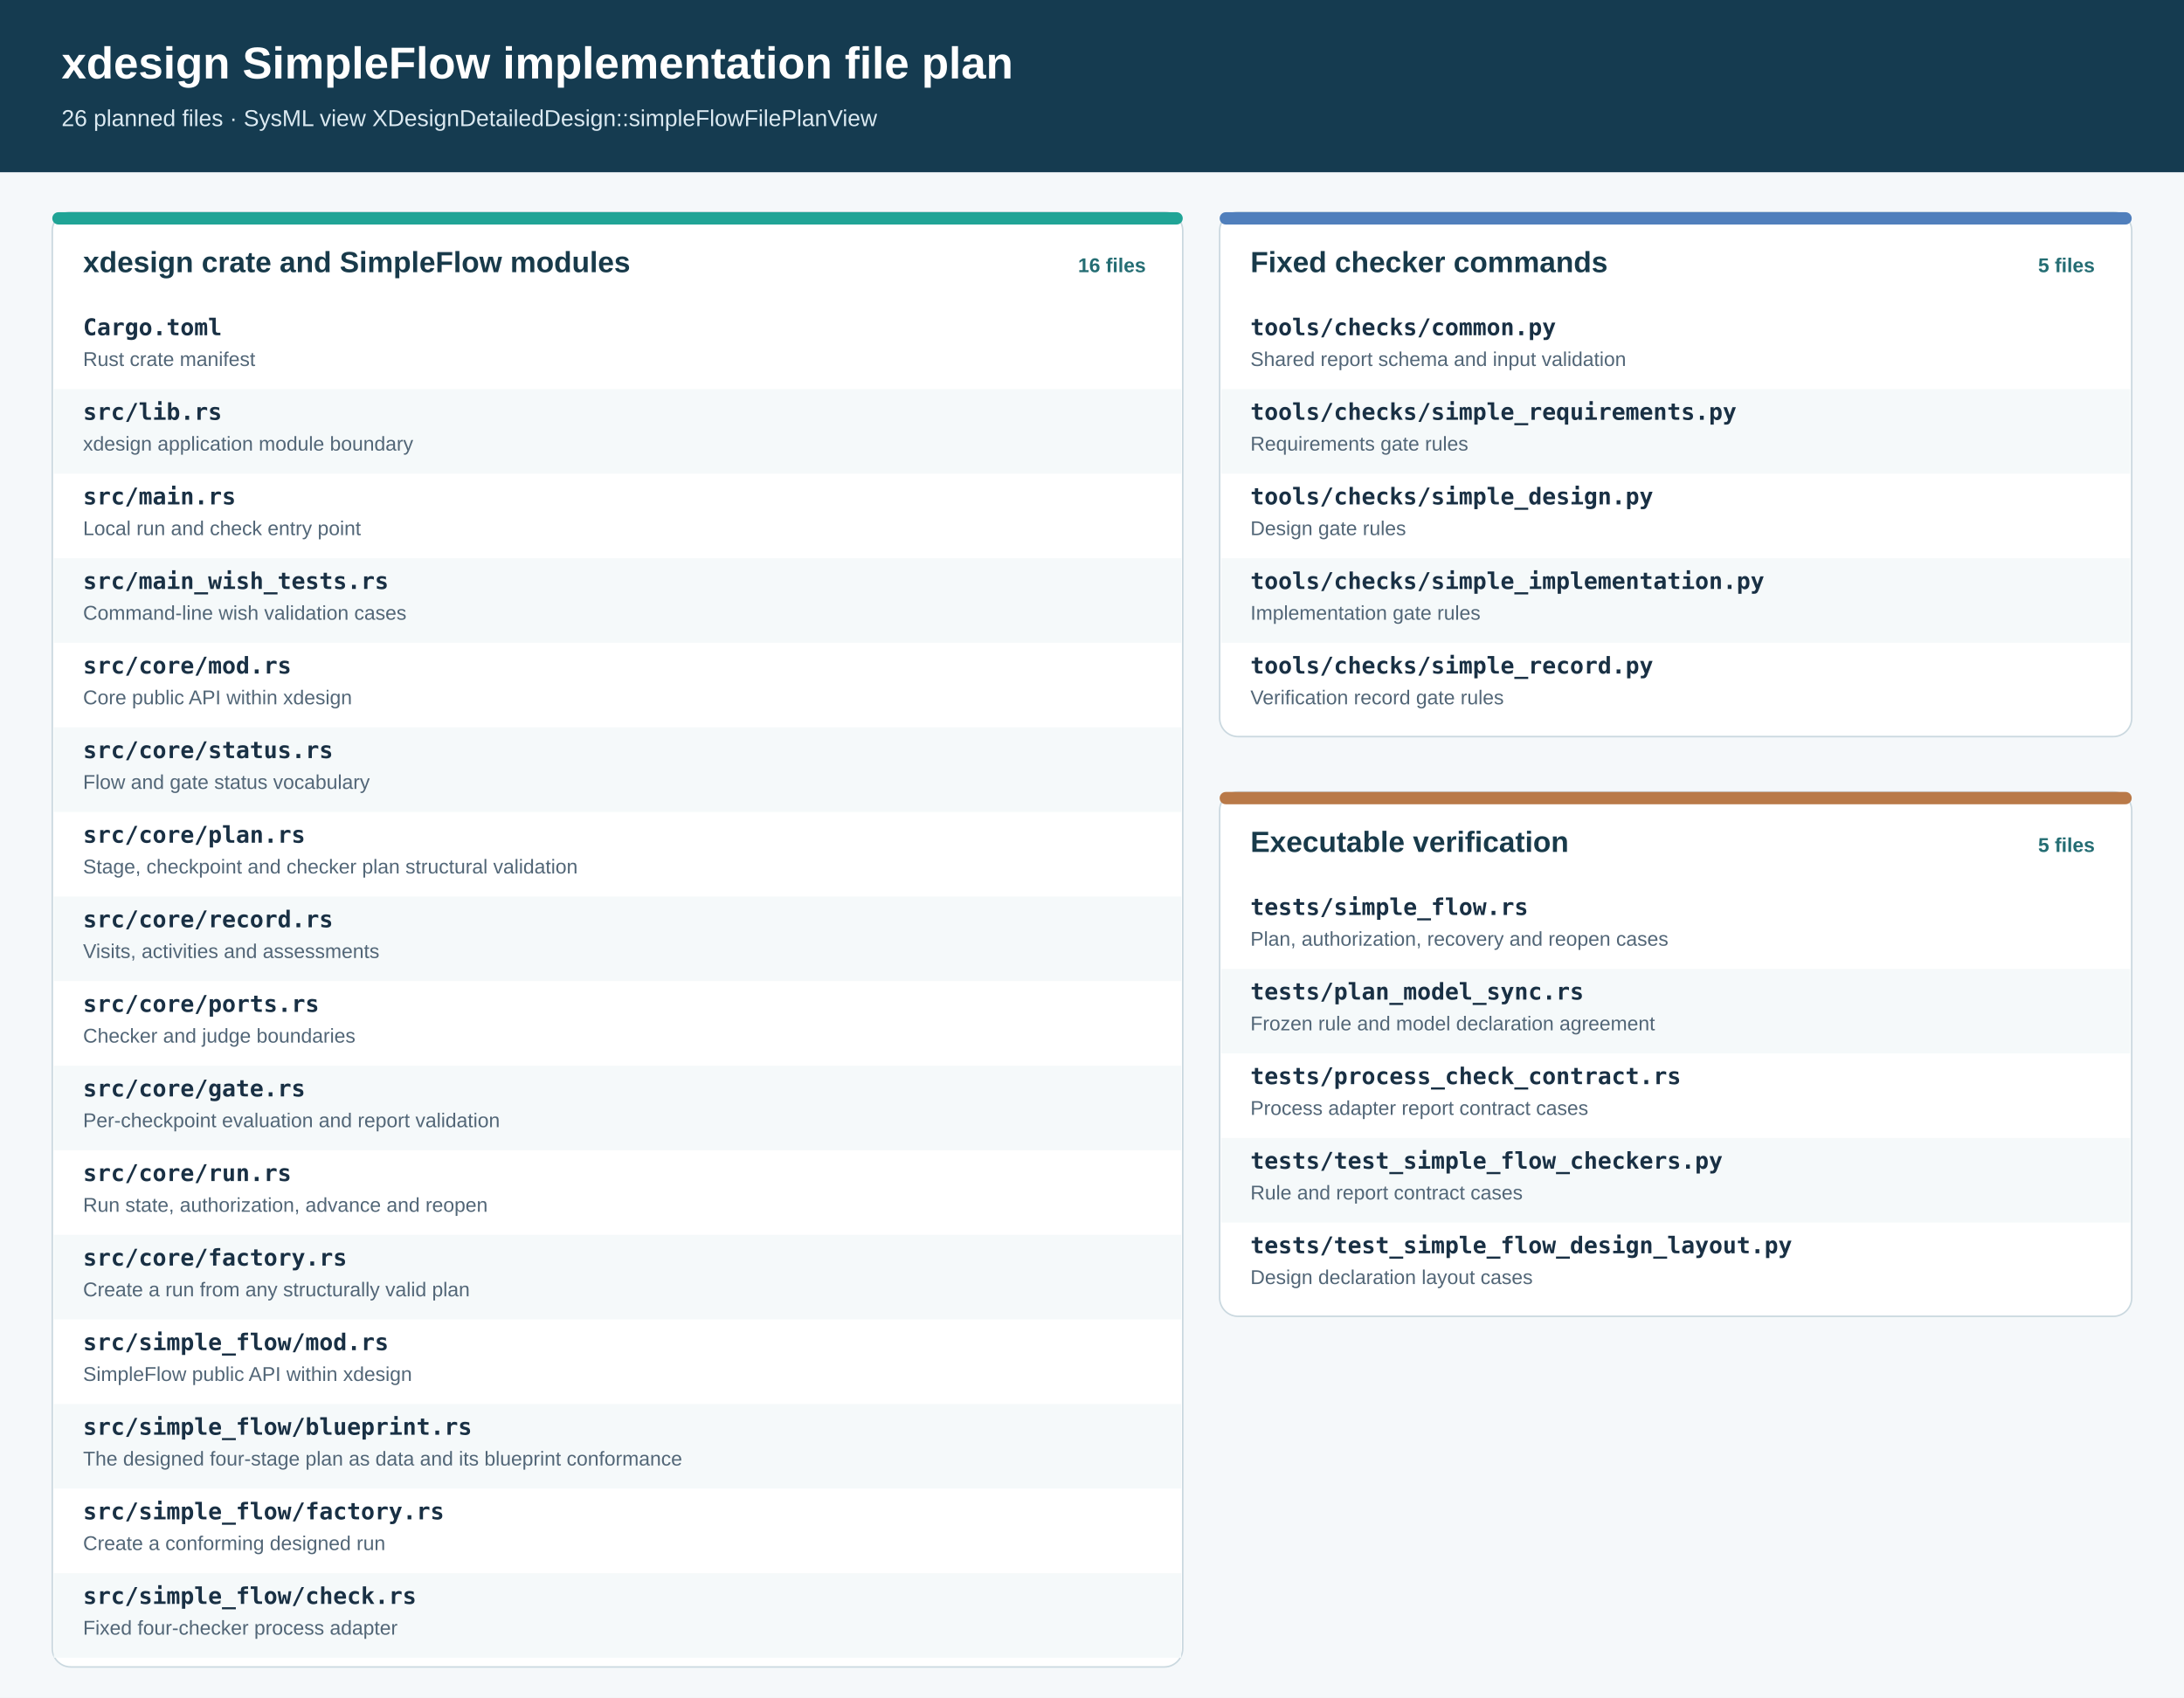
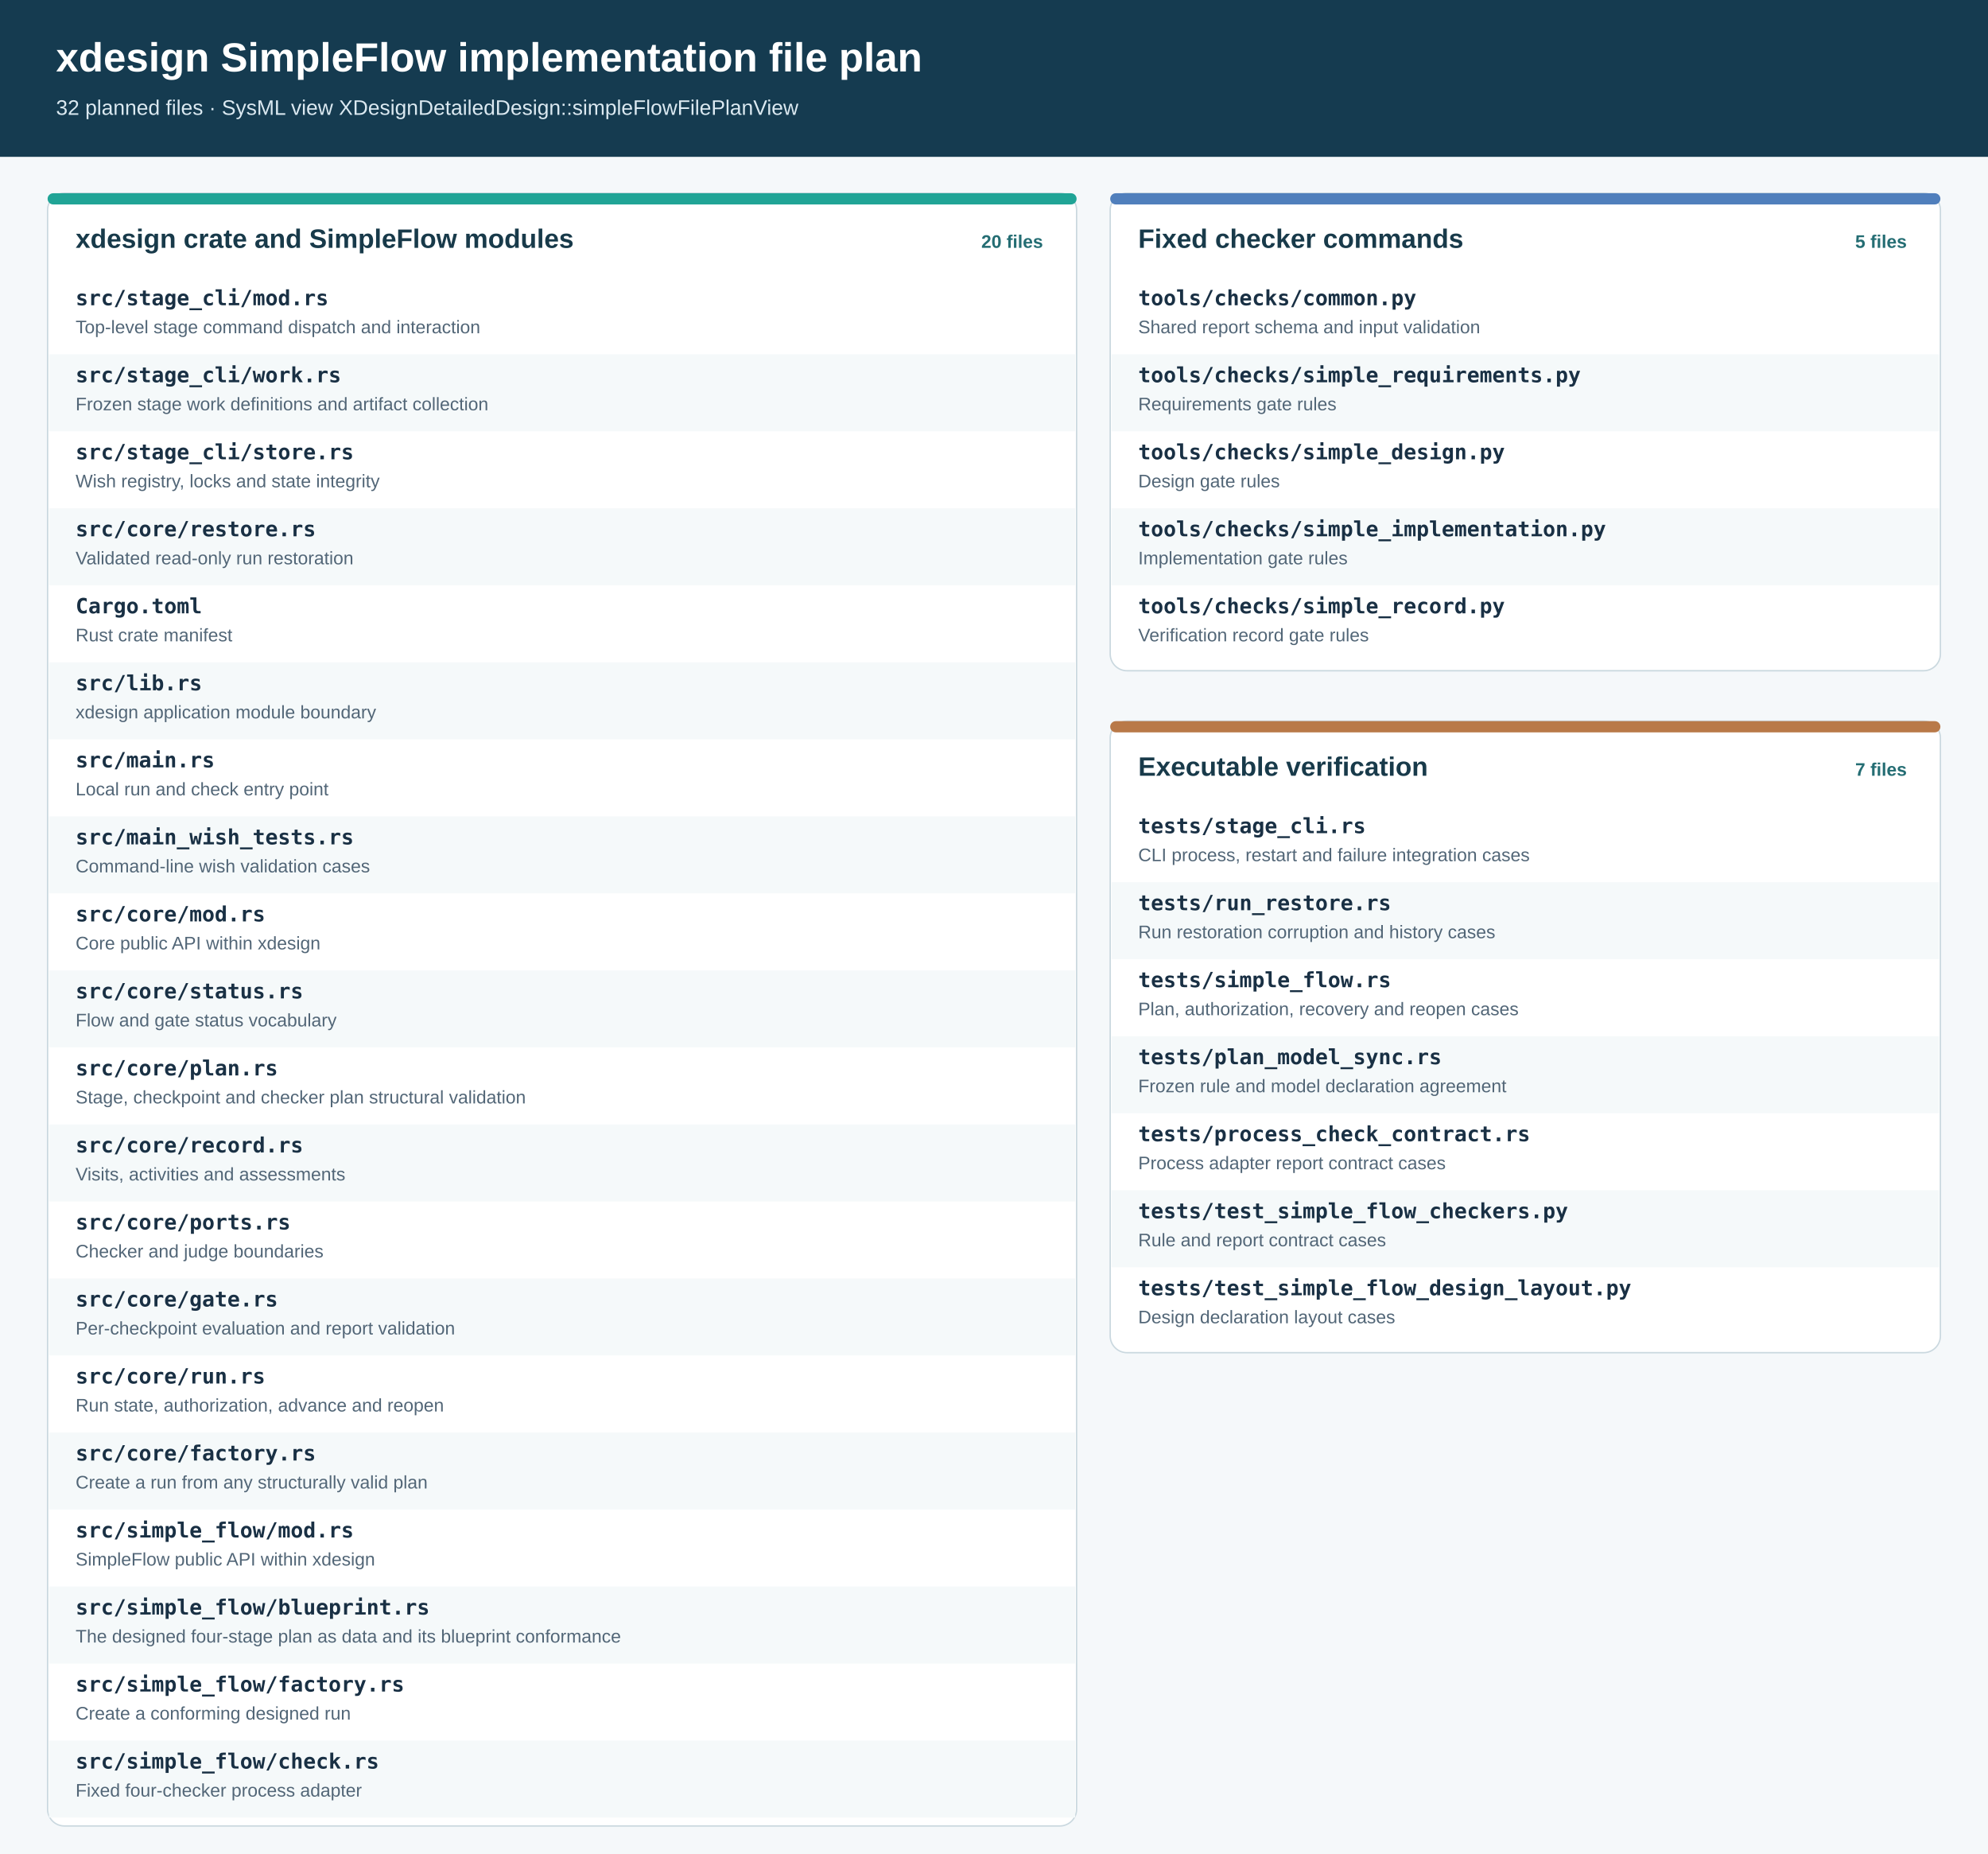
- <svg xmlns="http://www.w3.org/2000/svg" width="1420" height="1104" viewBox="0 0 1420 1104" role="img" aria-labelledby="title desc">
+ <svg xmlns="http://www.w3.org/2000/svg" width="1420" height="1324" viewBox="0 0 1420 1324" role="img" aria-labelledby="title desc">
  <style>text{font-family:Arial,Helvetica,sans-serif;fill:#193044}.title{font-size:29px;font-weight:700;fill:#fff}.subtitle{font-size:15px;fill:#dbe9f1}.group{font-size:19px;font-weight:700;fill:#183a4a}.path{font-family:Menlo,Consolas,monospace;font-size:15px;font-weight:600}.detail{font-size:13px;fill:#526677}.count{font-size:13px;font-weight:700;fill:#246d73}</style>
-   <rect x="0" y="0" width="1420" height="1104" fill="#f5f8fa" />
+   <rect x="0" y="0" width="1420" height="1324" fill="#f5f8fa" />
  <rect x="0" y="0" width="1420" height="112" fill="#153b50" />
  <text x="40" y="51" class="title">xdesign SimpleFlow implementation file plan</text>
-   <text x="40" y="82" class="subtitle">26 planned files · SysML view XDesignDetailedDesign::simpleFlowFilePlanView</text>
-   <rect x="34" y="138" width="735" height="946" rx="12" fill="#fff" stroke="#cad8df" />
+   <text x="40" y="82" class="subtitle">32 planned files · SysML view XDesignDetailedDesign::simpleFlowFilePlanView</text>
+   <rect x="34" y="138" width="735" height="1166" rx="12" fill="#fff" stroke="#cad8df" />
  <rect x="34" y="138" width="735" height="8" rx="4" fill="#20a496" />
  <text x="54" y="177" class="group">xdesign crate and SimpleFlow modules</text>
-   <text x="745" y="177" text-anchor="end" class="count">16 files</text>
-   <text x="54" y="218" class="path">Cargo.toml</text>
-   <text x="54" y="238" class="detail">Rust crate manifest</text>
+   <text x="745" y="177" text-anchor="end" class="count">20 files</text>
+   <text x="54" y="218" class="path">src/stage_cli/mod.rs</text>
+   <text x="54" y="238" class="detail">Top-level stage command dispatch and interaction</text>
  <rect x="35" y="253" width="733" height="55" fill="#f5f9fa" />
-   <text x="54" y="273" class="path">src/lib.rs</text>
-   <text x="54" y="293" class="detail">xdesign application module boundary</text>
-   <text x="54" y="328" class="path">src/main.rs</text>
-   <text x="54" y="348" class="detail">Local run and check entry point</text>
+   <text x="54" y="273" class="path">src/stage_cli/work.rs</text>
+   <text x="54" y="293" class="detail">Frozen stage work definitions and artifact collection</text>
+   <text x="54" y="328" class="path">src/stage_cli/store.rs</text>
+   <text x="54" y="348" class="detail">Wish registry, locks and state integrity</text>
  <rect x="35" y="363" width="733" height="55" fill="#f5f9fa" />
-   <text x="54" y="383" class="path">src/main_wish_tests.rs</text>
-   <text x="54" y="403" class="detail">Command-line wish validation cases</text>
-   <text x="54" y="438" class="path">src/core/mod.rs</text>
-   <text x="54" y="458" class="detail">Core public API within xdesign</text>
+   <text x="54" y="383" class="path">src/core/restore.rs</text>
+   <text x="54" y="403" class="detail">Validated read-only run restoration</text>
+   <text x="54" y="438" class="path">Cargo.toml</text>
+   <text x="54" y="458" class="detail">Rust crate manifest</text>
  <rect x="35" y="473" width="733" height="55" fill="#f5f9fa" />
-   <text x="54" y="493" class="path">src/core/status.rs</text>
-   <text x="54" y="513" class="detail">Flow and gate status vocabulary</text>
-   <text x="54" y="548" class="path">src/core/plan.rs</text>
-   <text x="54" y="568" class="detail">Stage, checkpoint and checker plan structural validation</text>
+   <text x="54" y="493" class="path">src/lib.rs</text>
+   <text x="54" y="513" class="detail">xdesign application module boundary</text>
+   <text x="54" y="548" class="path">src/main.rs</text>
+   <text x="54" y="568" class="detail">Local run and check entry point</text>
  <rect x="35" y="583" width="733" height="55" fill="#f5f9fa" />
-   <text x="54" y="603" class="path">src/core/record.rs</text>
-   <text x="54" y="623" class="detail">Visits, activities and assessments</text>
-   <text x="54" y="658" class="path">src/core/ports.rs</text>
-   <text x="54" y="678" class="detail">Checker and judge boundaries</text>
+   <text x="54" y="603" class="path">src/main_wish_tests.rs</text>
+   <text x="54" y="623" class="detail">Command-line wish validation cases</text>
+   <text x="54" y="658" class="path">src/core/mod.rs</text>
+   <text x="54" y="678" class="detail">Core public API within xdesign</text>
  <rect x="35" y="693" width="733" height="55" fill="#f5f9fa" />
-   <text x="54" y="713" class="path">src/core/gate.rs</text>
-   <text x="54" y="733" class="detail">Per-checkpoint evaluation and report validation</text>
-   <text x="54" y="768" class="path">src/core/run.rs</text>
-   <text x="54" y="788" class="detail">Run state, authorization, advance and reopen</text>
+   <text x="54" y="713" class="path">src/core/status.rs</text>
+   <text x="54" y="733" class="detail">Flow and gate status vocabulary</text>
+   <text x="54" y="768" class="path">src/core/plan.rs</text>
+   <text x="54" y="788" class="detail">Stage, checkpoint and checker plan structural validation</text>
  <rect x="35" y="803" width="733" height="55" fill="#f5f9fa" />
-   <text x="54" y="823" class="path">src/core/factory.rs</text>
-   <text x="54" y="843" class="detail">Create a run from any structurally valid plan</text>
-   <text x="54" y="878" class="path">src/simple_flow/mod.rs</text>
-   <text x="54" y="898" class="detail">SimpleFlow public API within xdesign</text>
+   <text x="54" y="823" class="path">src/core/record.rs</text>
+   <text x="54" y="843" class="detail">Visits, activities and assessments</text>
+   <text x="54" y="878" class="path">src/core/ports.rs</text>
+   <text x="54" y="898" class="detail">Checker and judge boundaries</text>
  <rect x="35" y="913" width="733" height="55" fill="#f5f9fa" />
-   <text x="54" y="933" class="path">src/simple_flow/blueprint.rs</text>
-   <text x="54" y="953" class="detail">The designed four-stage plan as data and its blueprint conformance</text>
-   <text x="54" y="988" class="path">src/simple_flow/factory.rs</text>
-   <text x="54" y="1008" class="detail">Create a conforming designed run</text>
+   <text x="54" y="933" class="path">src/core/gate.rs</text>
+   <text x="54" y="953" class="detail">Per-checkpoint evaluation and report validation</text>
+   <text x="54" y="988" class="path">src/core/run.rs</text>
+   <text x="54" y="1008" class="detail">Run state, authorization, advance and reopen</text>
  <rect x="35" y="1023" width="733" height="55" fill="#f5f9fa" />
-   <text x="54" y="1043" class="path">src/simple_flow/check.rs</text>
-   <text x="54" y="1063" class="detail">Fixed four-checker process adapter</text>
+   <text x="54" y="1043" class="path">src/core/factory.rs</text>
+   <text x="54" y="1063" class="detail">Create a run from any structurally valid plan</text>
+   <text x="54" y="1098" class="path">src/simple_flow/mod.rs</text>
+   <text x="54" y="1118" class="detail">SimpleFlow public API within xdesign</text>
+   <rect x="35" y="1133" width="733" height="55" fill="#f5f9fa" />
+   <text x="54" y="1153" class="path">src/simple_flow/blueprint.rs</text>
+   <text x="54" y="1173" class="detail">The designed four-stage plan as data and its blueprint conformance</text>
+   <text x="54" y="1208" class="path">src/simple_flow/factory.rs</text>
+   <text x="54" y="1228" class="detail">Create a conforming designed run</text>
+   <rect x="35" y="1243" width="733" height="55" fill="#f5f9fa" />
+   <text x="54" y="1263" class="path">src/simple_flow/check.rs</text>
+   <text x="54" y="1283" class="detail">Fixed four-checker process adapter</text>
  <rect x="793" y="138" width="593" height="341" rx="12" fill="#fff" stroke="#cad8df" />
  <rect x="793" y="138" width="593" height="8" rx="4" fill="#507fbc" />
  <text x="813" y="177" class="group">Fixed checker commands</text>
  <text x="1362" y="177" text-anchor="end" class="count">5 files</text>
  <text x="813" y="218" class="path">tools/checks/common.py</text>
  <text x="813" y="238" class="detail">Shared report schema and input validation</text>
  <rect x="794" y="253" width="591" height="55" fill="#f5f9fa" />
  <text x="813" y="273" class="path">tools/checks/simple_requirements.py</text>
  <text x="813" y="293" class="detail">Requirements gate rules</text>
  <text x="813" y="328" class="path">tools/checks/simple_design.py</text>
  <text x="813" y="348" class="detail">Design gate rules</text>
  <rect x="794" y="363" width="591" height="55" fill="#f5f9fa" />
  <text x="813" y="383" class="path">tools/checks/simple_implementation.py</text>
  <text x="813" y="403" class="detail">Implementation gate rules</text>
  <text x="813" y="438" class="path">tools/checks/simple_record.py</text>
  <text x="813" y="458" class="detail">Verification record gate rules</text>
-   <rect x="793" y="515" width="593" height="341" rx="12" fill="#fff" stroke="#cad8df" />
+   <rect x="793" y="515" width="593" height="451" rx="12" fill="#fff" stroke="#cad8df" />
  <rect x="793" y="515" width="593" height="8" rx="4" fill="#b97948" />
  <text x="813" y="554" class="group">Executable verification</text>
-   <text x="1362" y="554" text-anchor="end" class="count">5 files</text>
-   <text x="813" y="595" class="path">tests/simple_flow.rs</text>
-   <text x="813" y="615" class="detail">Plan, authorization, recovery and reopen cases</text>
+   <text x="1362" y="554" text-anchor="end" class="count">7 files</text>
+   <text x="813" y="595" class="path">tests/stage_cli.rs</text>
+   <text x="813" y="615" class="detail">CLI process, restart and failure integration cases</text>
  <rect x="794" y="630" width="591" height="55" fill="#f5f9fa" />
-   <text x="813" y="650" class="path">tests/plan_model_sync.rs</text>
-   <text x="813" y="670" class="detail">Frozen rule and model declaration agreement</text>
-   <text x="813" y="705" class="path">tests/process_check_contract.rs</text>
-   <text x="813" y="725" class="detail">Process adapter report contract cases</text>
+   <text x="813" y="650" class="path">tests/run_restore.rs</text>
+   <text x="813" y="670" class="detail">Run restoration corruption and history cases</text>
+   <text x="813" y="705" class="path">tests/simple_flow.rs</text>
+   <text x="813" y="725" class="detail">Plan, authorization, recovery and reopen cases</text>
  <rect x="794" y="740" width="591" height="55" fill="#f5f9fa" />
-   <text x="813" y="760" class="path">tests/test_simple_flow_checkers.py</text>
-   <text x="813" y="780" class="detail">Rule and report contract cases</text>
-   <text x="813" y="815" class="path">tests/test_simple_flow_design_layout.py</text>
-   <text x="813" y="835" class="detail">Design declaration layout cases</text>
+   <text x="813" y="760" class="path">tests/plan_model_sync.rs</text>
+   <text x="813" y="780" class="detail">Frozen rule and model declaration agreement</text>
+   <text x="813" y="815" class="path">tests/process_check_contract.rs</text>
+   <text x="813" y="835" class="detail">Process adapter report contract cases</text>
+   <rect x="794" y="850" width="591" height="55" fill="#f5f9fa" />
+   <text x="813" y="870" class="path">tests/test_simple_flow_checkers.py</text>
+   <text x="813" y="890" class="detail">Rule and report contract cases</text>
+   <text x="813" y="925" class="path">tests/test_simple_flow_design_layout.py</text>
+   <text x="813" y="945" class="detail">Design declaration layout cases</text>
</svg>
